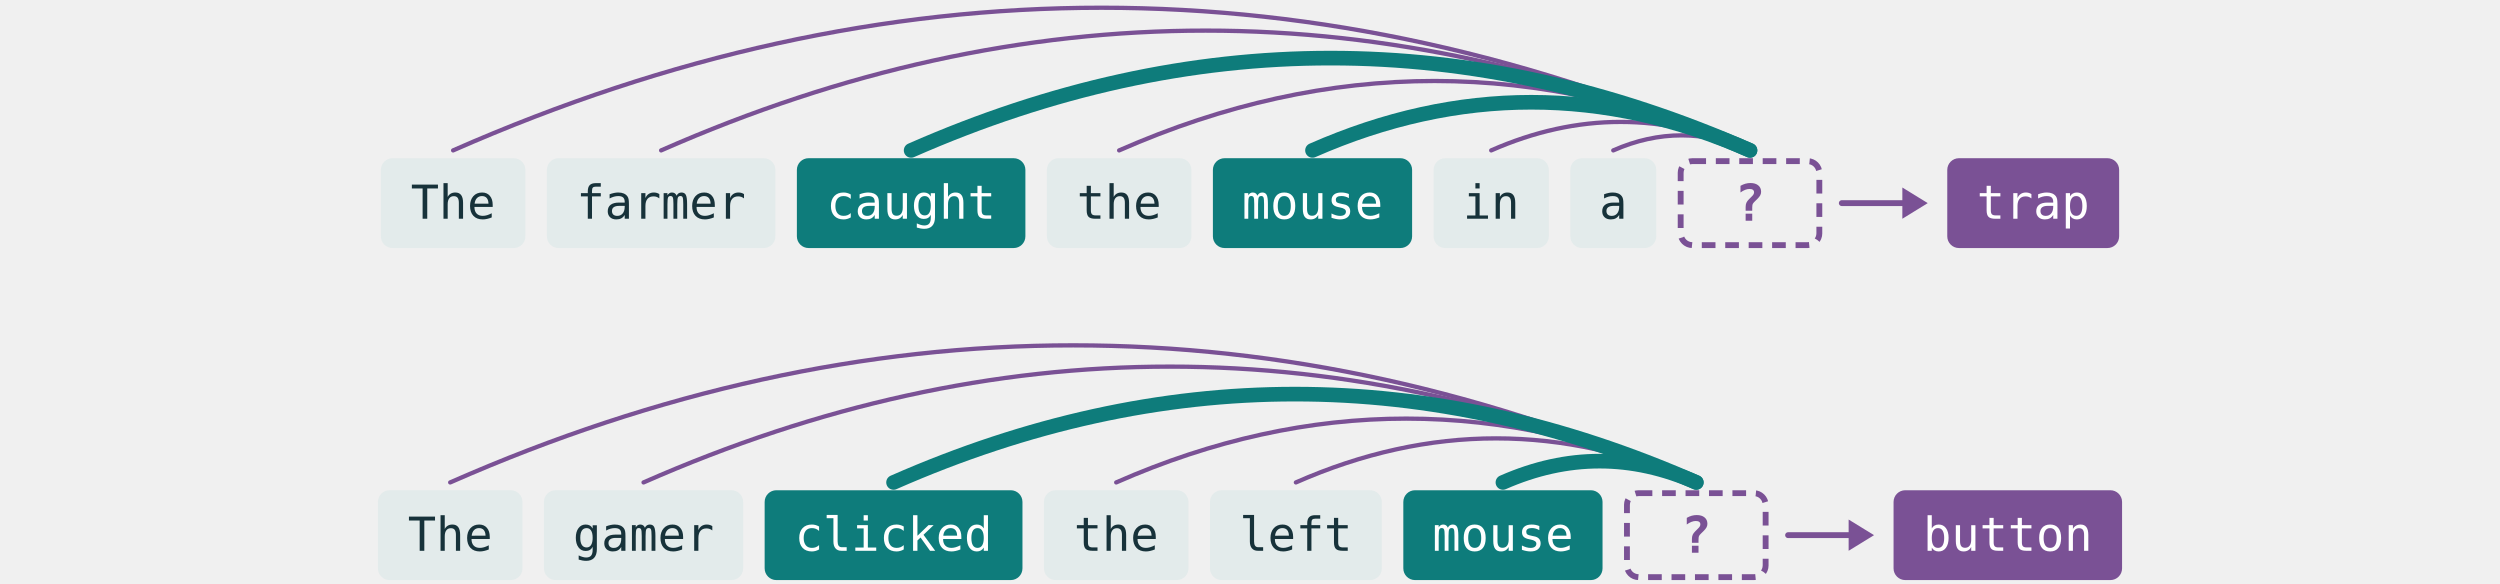
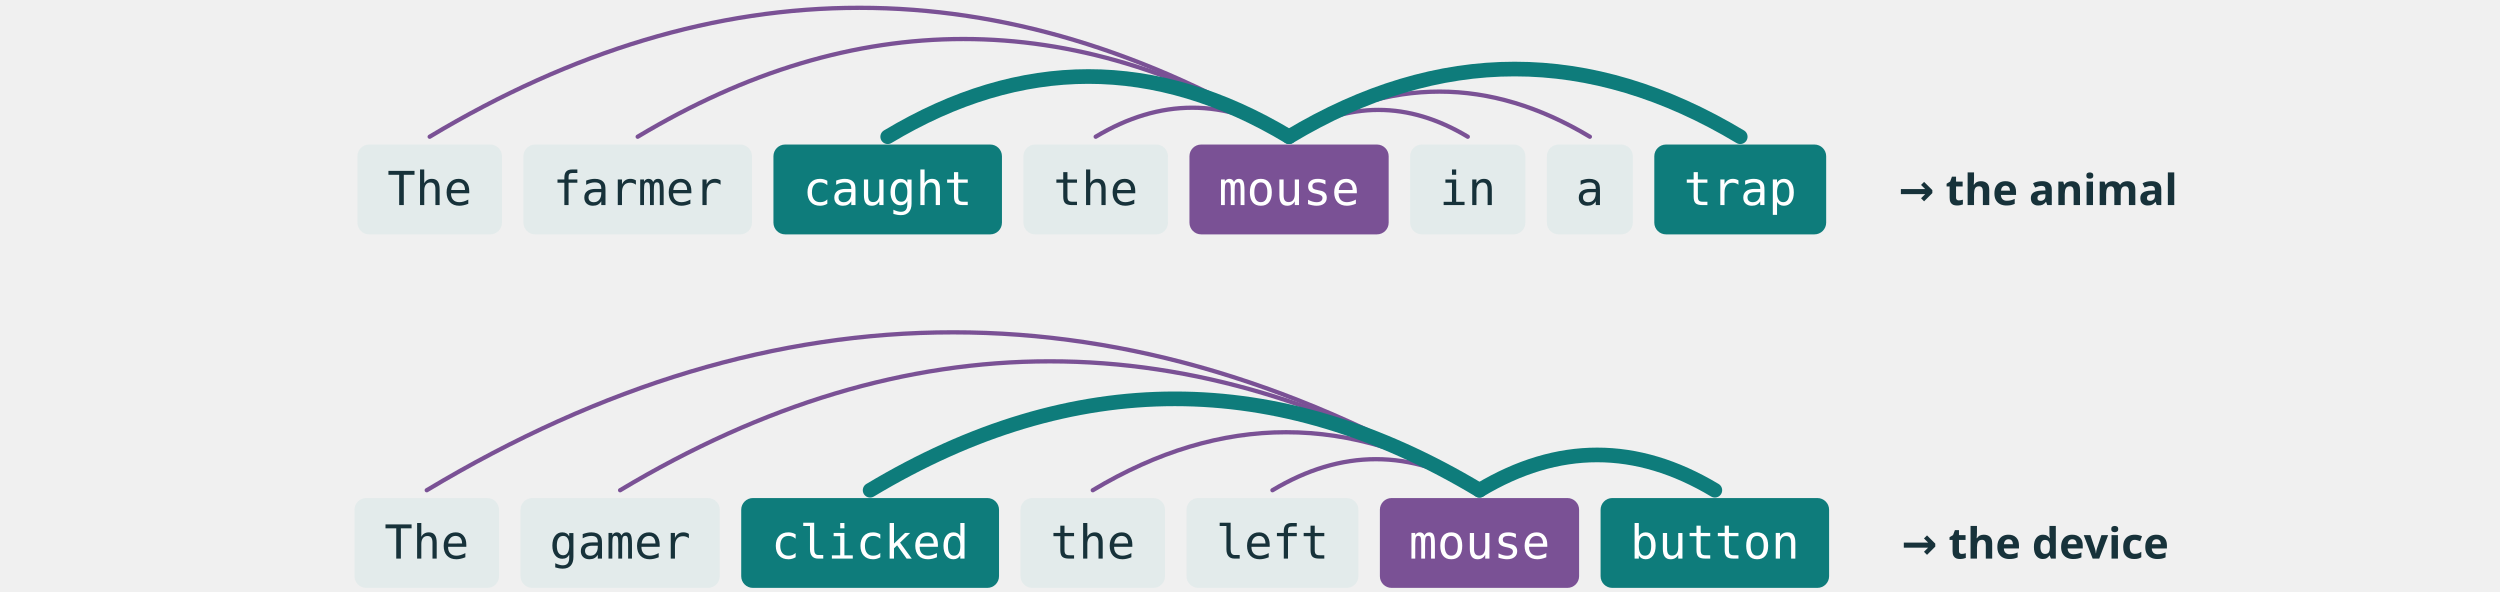
- <svg xmlns="http://www.w3.org/2000/svg" viewBox="-190 0 1280 299" role="img" aria-label="Predicting the next word: in “The farmer caught the mouse in a …” the empty slot blends in the meaning of caught and mouse, then predicts trap; in “The gamer clicked the left mouse …” it blends in clicked and mouse, then predicts button">
+ <svg xmlns="http://www.w3.org/2000/svg" viewBox="-190 0 1280 303" role="img" aria-label="Attention from mouse: in “The farmer caught the mouse in a trap” caught and trap pull it toward the animal; in “The gamer clicked the left mouse button” clicked and button pull it toward the device">
  <style>
    .bg-base          { fill: #F5F7F7; }
    .bg-surface       { fill: #FFFFFF; }
    .bg-muted         { fill: #E3EBEB; }
    .text-primary     { fill: #17323A; }
    .text-secondary   { fill: #51707A; }
    .text-on-accent   { fill: #FFFFFF; }
    .accent-primary   { fill: #0E7C7B; }
    .accent-secondary { fill: #7A5195; }
    .accent-tertiary  { fill: #C2A14D; }
    .stroke-primary   { stroke: #0E7C7B; }
    .stroke-secondary { stroke: #7A5195; }
    .stroke-tertiary  { stroke: #C2A14D; }
    .stroke-strong    { stroke: #17323A; }
    .stroke-subtle    { stroke: #D3DFDF; }
  </style>
-   <path d="M 706 77 Q 374 -69.08 42 77" class="stroke-secondary" stroke-width="2.2" stroke-linecap="round" fill="none" />
-   <path d="M 706 77 Q 427.25 -45.65 148.5 77" class="stroke-secondary" stroke-width="2.2" stroke-linecap="round" fill="none" />
-   <path d="M 706 77 Q 544.5 5.94 383 77" class="stroke-secondary" stroke-width="2.2" stroke-linecap="round" fill="none" />
-   <path d="M 706 77 Q 639.75 47.85 573.5 77" class="stroke-secondary" stroke-width="2.2" stroke-linecap="round" fill="none" />
-   <path d="M 706 77 Q 671 61.6 636 77" class="stroke-secondary" stroke-width="2.2" stroke-linecap="round" fill="none" />
-   <path d="M 706 77 Q 491.25 -17.49 276.5 77" class="stroke-primary" stroke-width="7.5" stroke-linecap="round" fill="none" />
-   <path d="M 706 77 Q 594 27.72 482 77" class="stroke-primary" stroke-width="7.5" stroke-linecap="round" fill="none" />
-   <rect x="5" y="81" width="74" height="46" rx="6" class="bg-muted" />
-   <text x="42" y="112" text-anchor="middle" font-family="monospace" font-size="24" font-weight="400" class="text-primary">The</text>
-   <rect x="90" y="81" width="117" height="46" rx="6" class="bg-muted" />
-   <text x="148.5" y="112" text-anchor="middle" font-family="monospace" font-size="24" font-weight="400" class="text-primary">farmer</text>
-   <rect x="218" y="81" width="117" height="46" rx="6" class="accent-primary" />
-   <text x="276.5" y="112" text-anchor="middle" font-family="monospace" font-size="24" font-weight="400" class="text-on-accent">caught</text>
-   <rect x="346" y="81" width="74" height="46" rx="6" class="bg-muted" />
-   <text x="383" y="112" text-anchor="middle" font-family="monospace" font-size="24" font-weight="400" class="text-primary">the</text>
-   <rect x="431" y="81" width="102" height="46" rx="6" class="accent-primary" />
-   <text x="482" y="112" text-anchor="middle" font-family="monospace" font-size="24" font-weight="400" class="text-on-accent">mouse</text>
-   <rect x="544" y="81" width="59" height="46" rx="6" class="bg-muted" />
-   <text x="573.5" y="112" text-anchor="middle" font-family="monospace" font-size="24" font-weight="400" class="text-primary">in</text>
-   <rect x="614" y="81" width="44" height="46" rx="6" class="bg-muted" />
-   <text x="636" y="112" text-anchor="middle" font-family="monospace" font-size="24" font-weight="400" class="text-primary">a</text>
-   <rect x="670.5" y="82.5" width="71" height="43" rx="6" class="stroke-secondary" stroke-width="3" stroke-dasharray="7 5" fill="none" />
-   <text x="706" y="113" text-anchor="middle" font-family="monospace" font-size="26" font-weight="700" class="accent-secondary">?</text>
-   <path d="M 753 104 L 787 104" class="stroke-secondary" stroke-width="3" stroke-linecap="round" fill="none" />
-   <path d="M 797 104 L 784 96 L 784 112 Z" class="accent-secondary" />
-   <rect x="807" y="81" width="88" height="46" rx="6" class="accent-secondary" />
-   <text x="851" y="112" text-anchor="middle" font-family="monospace" font-size="24" font-weight="400" class="text-on-accent">trap</text>
-   <path d="M 678.5 247 Q 359.5 106.64 40.5 247" class="stroke-secondary" stroke-width="2.2" stroke-linecap="round" fill="none" />
-   <path d="M 678.5 247 Q 409 128.42 139.5 247" class="stroke-secondary" stroke-width="2.2" stroke-linecap="round" fill="none" />
-   <path d="M 678.5 247 Q 530 181.66 381.5 247" class="stroke-secondary" stroke-width="2.2" stroke-linecap="round" fill="none" />
-   <path d="M 678.5 247 Q 576 201.9 473.5 247" class="stroke-secondary" stroke-width="2.2" stroke-linecap="round" fill="none" />
-   <path d="M 678.5 247 Q 473 156.58 267.5 247" class="stroke-primary" stroke-width="7.5" stroke-linecap="round" fill="none" />
-   <path d="M 678.5 247 Q 629 225.22 579.5 247" class="stroke-primary" stroke-width="7.5" stroke-linecap="round" fill="none" />
-   <rect x="3.5" y="251" width="74" height="46" rx="6" class="bg-muted" />
-   <text x="40.5" y="282" text-anchor="middle" font-family="monospace" font-size="24" font-weight="400" class="text-primary">The</text>
-   <rect x="88.5" y="251" width="102" height="46" rx="6" class="bg-muted" />
-   <text x="139.5" y="282" text-anchor="middle" font-family="monospace" font-size="24" font-weight="400" class="text-primary">gamer</text>
-   <rect x="201.5" y="251" width="132" height="46" rx="6" class="accent-primary" />
-   <text x="267.5" y="282" text-anchor="middle" font-family="monospace" font-size="24" font-weight="400" class="text-on-accent">clicked</text>
-   <rect x="344.5" y="251" width="74" height="46" rx="6" class="bg-muted" />
-   <text x="381.5" y="282" text-anchor="middle" font-family="monospace" font-size="24" font-weight="400" class="text-primary">the</text>
-   <rect x="429.5" y="251" width="88" height="46" rx="6" class="bg-muted" />
-   <text x="473.5" y="282" text-anchor="middle" font-family="monospace" font-size="24" font-weight="400" class="text-primary">left</text>
-   <rect x="528.5" y="251" width="102" height="46" rx="6" class="accent-primary" />
-   <text x="579.5" y="282" text-anchor="middle" font-family="monospace" font-size="24" font-weight="400" class="text-on-accent">mouse</text>
-   <rect x="643" y="252.5" width="71" height="43" rx="6" class="stroke-secondary" stroke-width="3" stroke-dasharray="7 5" fill="none" />
-   <text x="678.5" y="283" text-anchor="middle" font-family="monospace" font-size="26" font-weight="700" class="accent-secondary">?</text>
-   <path d="M 725.5 274 L 759.5 274" class="stroke-secondary" stroke-width="3" stroke-linecap="round" fill="none" />
-   <path d="M 769.5 274 L 756.5 266 L 756.5 282 Z" class="accent-secondary" />
-   <rect x="779.5" y="251" width="117" height="46" rx="6" class="accent-secondary" />
-   <text x="838" y="282" text-anchor="middle" font-family="monospace" font-size="24" font-weight="400" class="text-on-accent">button</text>
+   <path d="M 470 70 Q 250 -62 30 70" class="stroke-secondary" stroke-width="2.2" stroke-linecap="round" fill="none" />
+   <path d="M 470 70 Q 303.25 -30.05 136.5 70" class="stroke-secondary" stroke-width="2.2" stroke-linecap="round" fill="none" />
+   <path d="M 470 70 Q 420.5 40.3 371 70" class="stroke-secondary" stroke-width="2.2" stroke-linecap="round" fill="none" />
+   <path d="M 470 70 Q 515.75 42.55 561.5 70" class="stroke-secondary" stroke-width="2.2" stroke-linecap="round" fill="none" />
+   <path d="M 470 70 Q 547 23.8 624 70" class="stroke-secondary" stroke-width="2.2" stroke-linecap="round" fill="none" />
+   <path d="M 470 70 Q 367.25 8.35 264.5 70" class="stroke-primary" stroke-width="7.5" stroke-linecap="round" fill="none" />
+   <path d="M 470 70 Q 585.5 0.7 701 70" class="stroke-primary" stroke-width="7.5" stroke-linecap="round" fill="none" />
+   <rect x="-7" y="74" width="74" height="46" rx="6" class="bg-muted" />
+   <text x="30" y="105" text-anchor="middle" font-family="monospace" font-size="24" font-weight="400" class="text-primary">The</text>
+   <rect x="78" y="74" width="117" height="46" rx="6" class="bg-muted" />
+   <text x="136.5" y="105" text-anchor="middle" font-family="monospace" font-size="24" font-weight="400" class="text-primary">farmer</text>
+   <rect x="206" y="74" width="117" height="46" rx="6" class="accent-primary" />
+   <text x="264.5" y="105" text-anchor="middle" font-family="monospace" font-size="24" font-weight="400" class="text-on-accent">caught</text>
+   <rect x="334" y="74" width="74" height="46" rx="6" class="bg-muted" />
+   <text x="371" y="105" text-anchor="middle" font-family="monospace" font-size="24" font-weight="400" class="text-primary">the</text>
+   <rect x="419" y="74" width="102" height="46" rx="6" class="accent-secondary" />
+   <text x="470" y="105" text-anchor="middle" font-family="monospace" font-size="24" font-weight="400" class="text-on-accent">mouse</text>
+   <rect x="532" y="74" width="59" height="46" rx="6" class="bg-muted" />
+   <text x="561.5" y="105" text-anchor="middle" font-family="monospace" font-size="24" font-weight="400" class="text-primary">in</text>
+   <rect x="602" y="74" width="44" height="46" rx="6" class="bg-muted" />
+   <text x="624" y="105" text-anchor="middle" font-family="monospace" font-size="24" font-weight="400" class="text-primary">a</text>
+   <rect x="657" y="74" width="88" height="46" rx="6" class="accent-primary" />
+   <text x="701" y="105" text-anchor="middle" font-family="monospace" font-size="24" font-weight="400" class="text-on-accent">trap</text>
+   <text x="782" y="105" text-anchor="start" font-family="sans-serif" font-size="22" font-weight="700" class="text-primary">→ the animal</text>
+   <path d="M 567.5 251 Q 298 89.3 28.5 251" class="stroke-secondary" stroke-width="2.2" stroke-linecap="round" fill="none" />
+   <path d="M 567.5 251 Q 347.5 119 127.5 251" class="stroke-secondary" stroke-width="2.2" stroke-linecap="round" fill="none" />
+   <path d="M 567.5 251 Q 468.5 191.6 369.5 251" class="stroke-secondary" stroke-width="2.2" stroke-linecap="round" fill="none" />
+   <path d="M 567.5 251 Q 514.5 219.2 461.5 251" class="stroke-secondary" stroke-width="2.2" stroke-linecap="round" fill="none" />
+   <path d="M 567.5 251 Q 411.5 157.4 255.5 251" class="stroke-primary" stroke-width="7.5" stroke-linecap="round" fill="none" />
+   <path d="M 567.5 251 Q 627.75 214.85 688 251" class="stroke-primary" stroke-width="7.5" stroke-linecap="round" fill="none" />
+   <rect x="-8.5" y="255" width="74" height="46" rx="6" class="bg-muted" />
+   <text x="28.5" y="286" text-anchor="middle" font-family="monospace" font-size="24" font-weight="400" class="text-primary">The</text>
+   <rect x="76.5" y="255" width="102" height="46" rx="6" class="bg-muted" />
+   <text x="127.5" y="286" text-anchor="middle" font-family="monospace" font-size="24" font-weight="400" class="text-primary">gamer</text>
+   <rect x="189.5" y="255" width="132" height="46" rx="6" class="accent-primary" />
+   <text x="255.5" y="286" text-anchor="middle" font-family="monospace" font-size="24" font-weight="400" class="text-on-accent">clicked</text>
+   <rect x="332.5" y="255" width="74" height="46" rx="6" class="bg-muted" />
+   <text x="369.5" y="286" text-anchor="middle" font-family="monospace" font-size="24" font-weight="400" class="text-primary">the</text>
+   <rect x="417.5" y="255" width="88" height="46" rx="6" class="bg-muted" />
+   <text x="461.5" y="286" text-anchor="middle" font-family="monospace" font-size="24" font-weight="400" class="text-primary">left</text>
+   <rect x="516.5" y="255" width="102" height="46" rx="6" class="accent-secondary" />
+   <text x="567.5" y="286" text-anchor="middle" font-family="monospace" font-size="24" font-weight="400" class="text-on-accent">mouse</text>
+   <rect x="629.5" y="255" width="117" height="46" rx="6" class="accent-primary" />
+   <text x="688" y="286" text-anchor="middle" font-family="monospace" font-size="24" font-weight="400" class="text-on-accent">button</text>
+   <text x="783.5" y="286" text-anchor="start" font-family="sans-serif" font-size="22" font-weight="700" class="text-primary">→ the device</text>
</svg>
